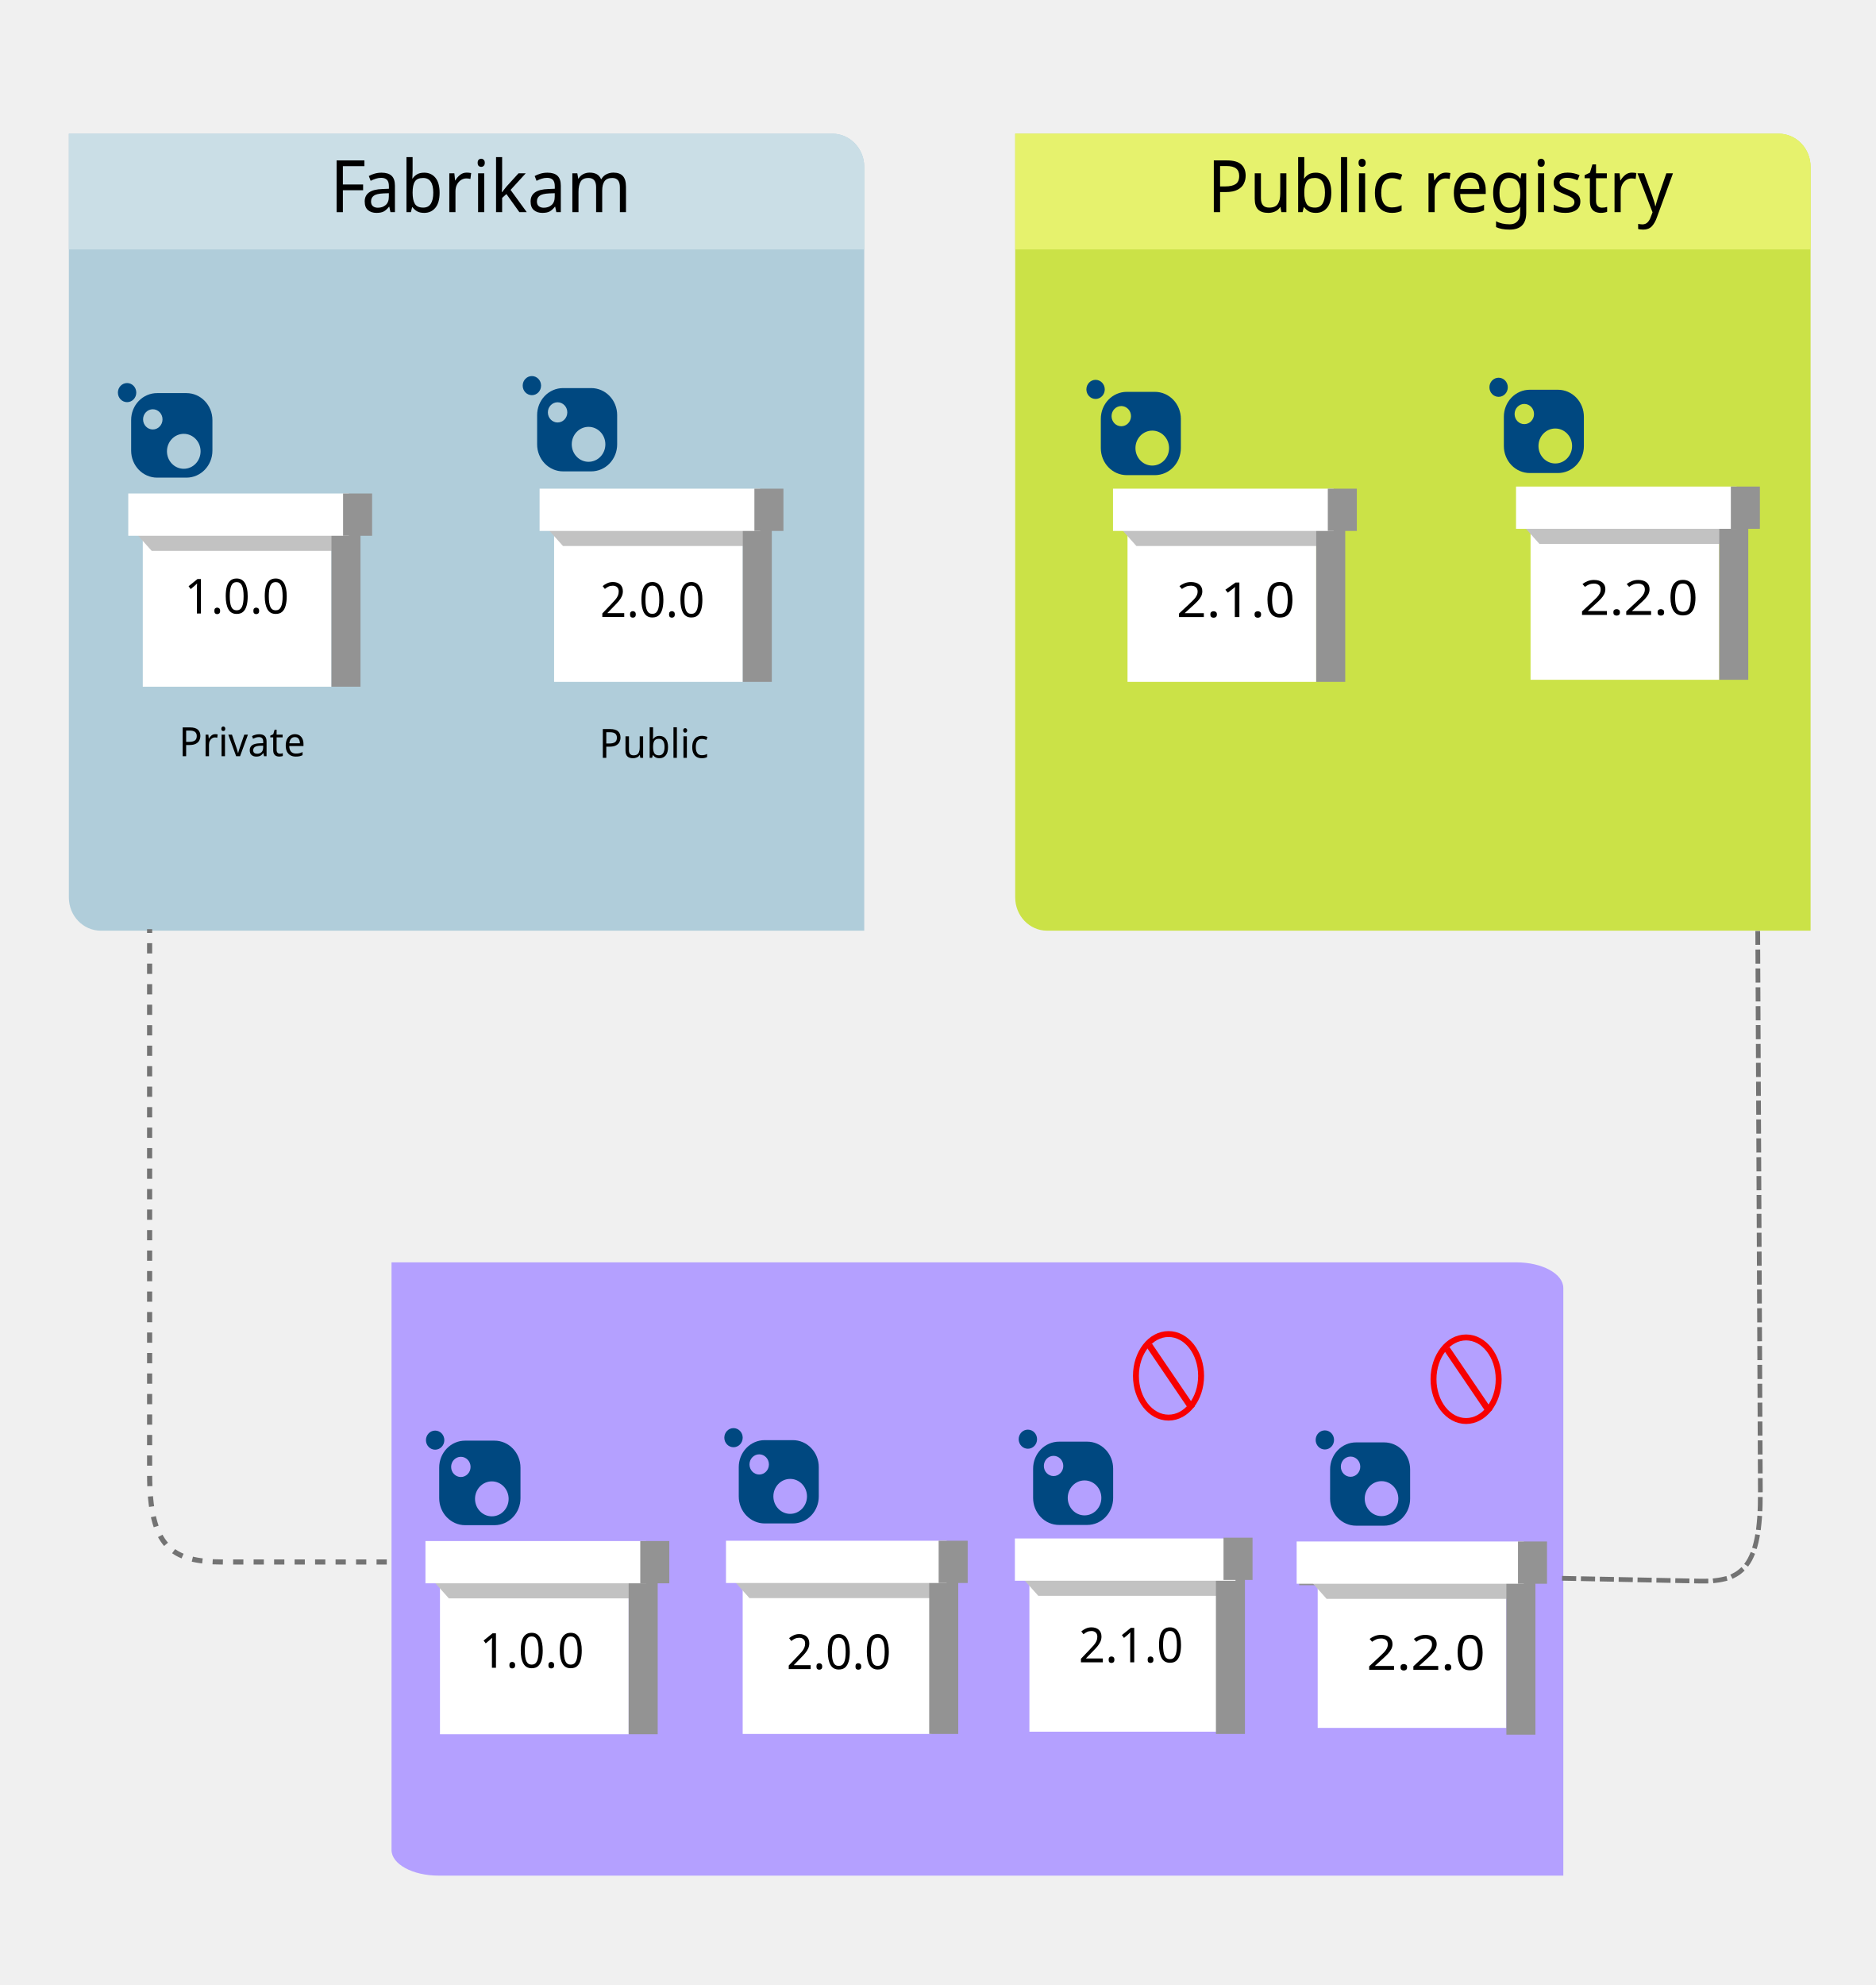
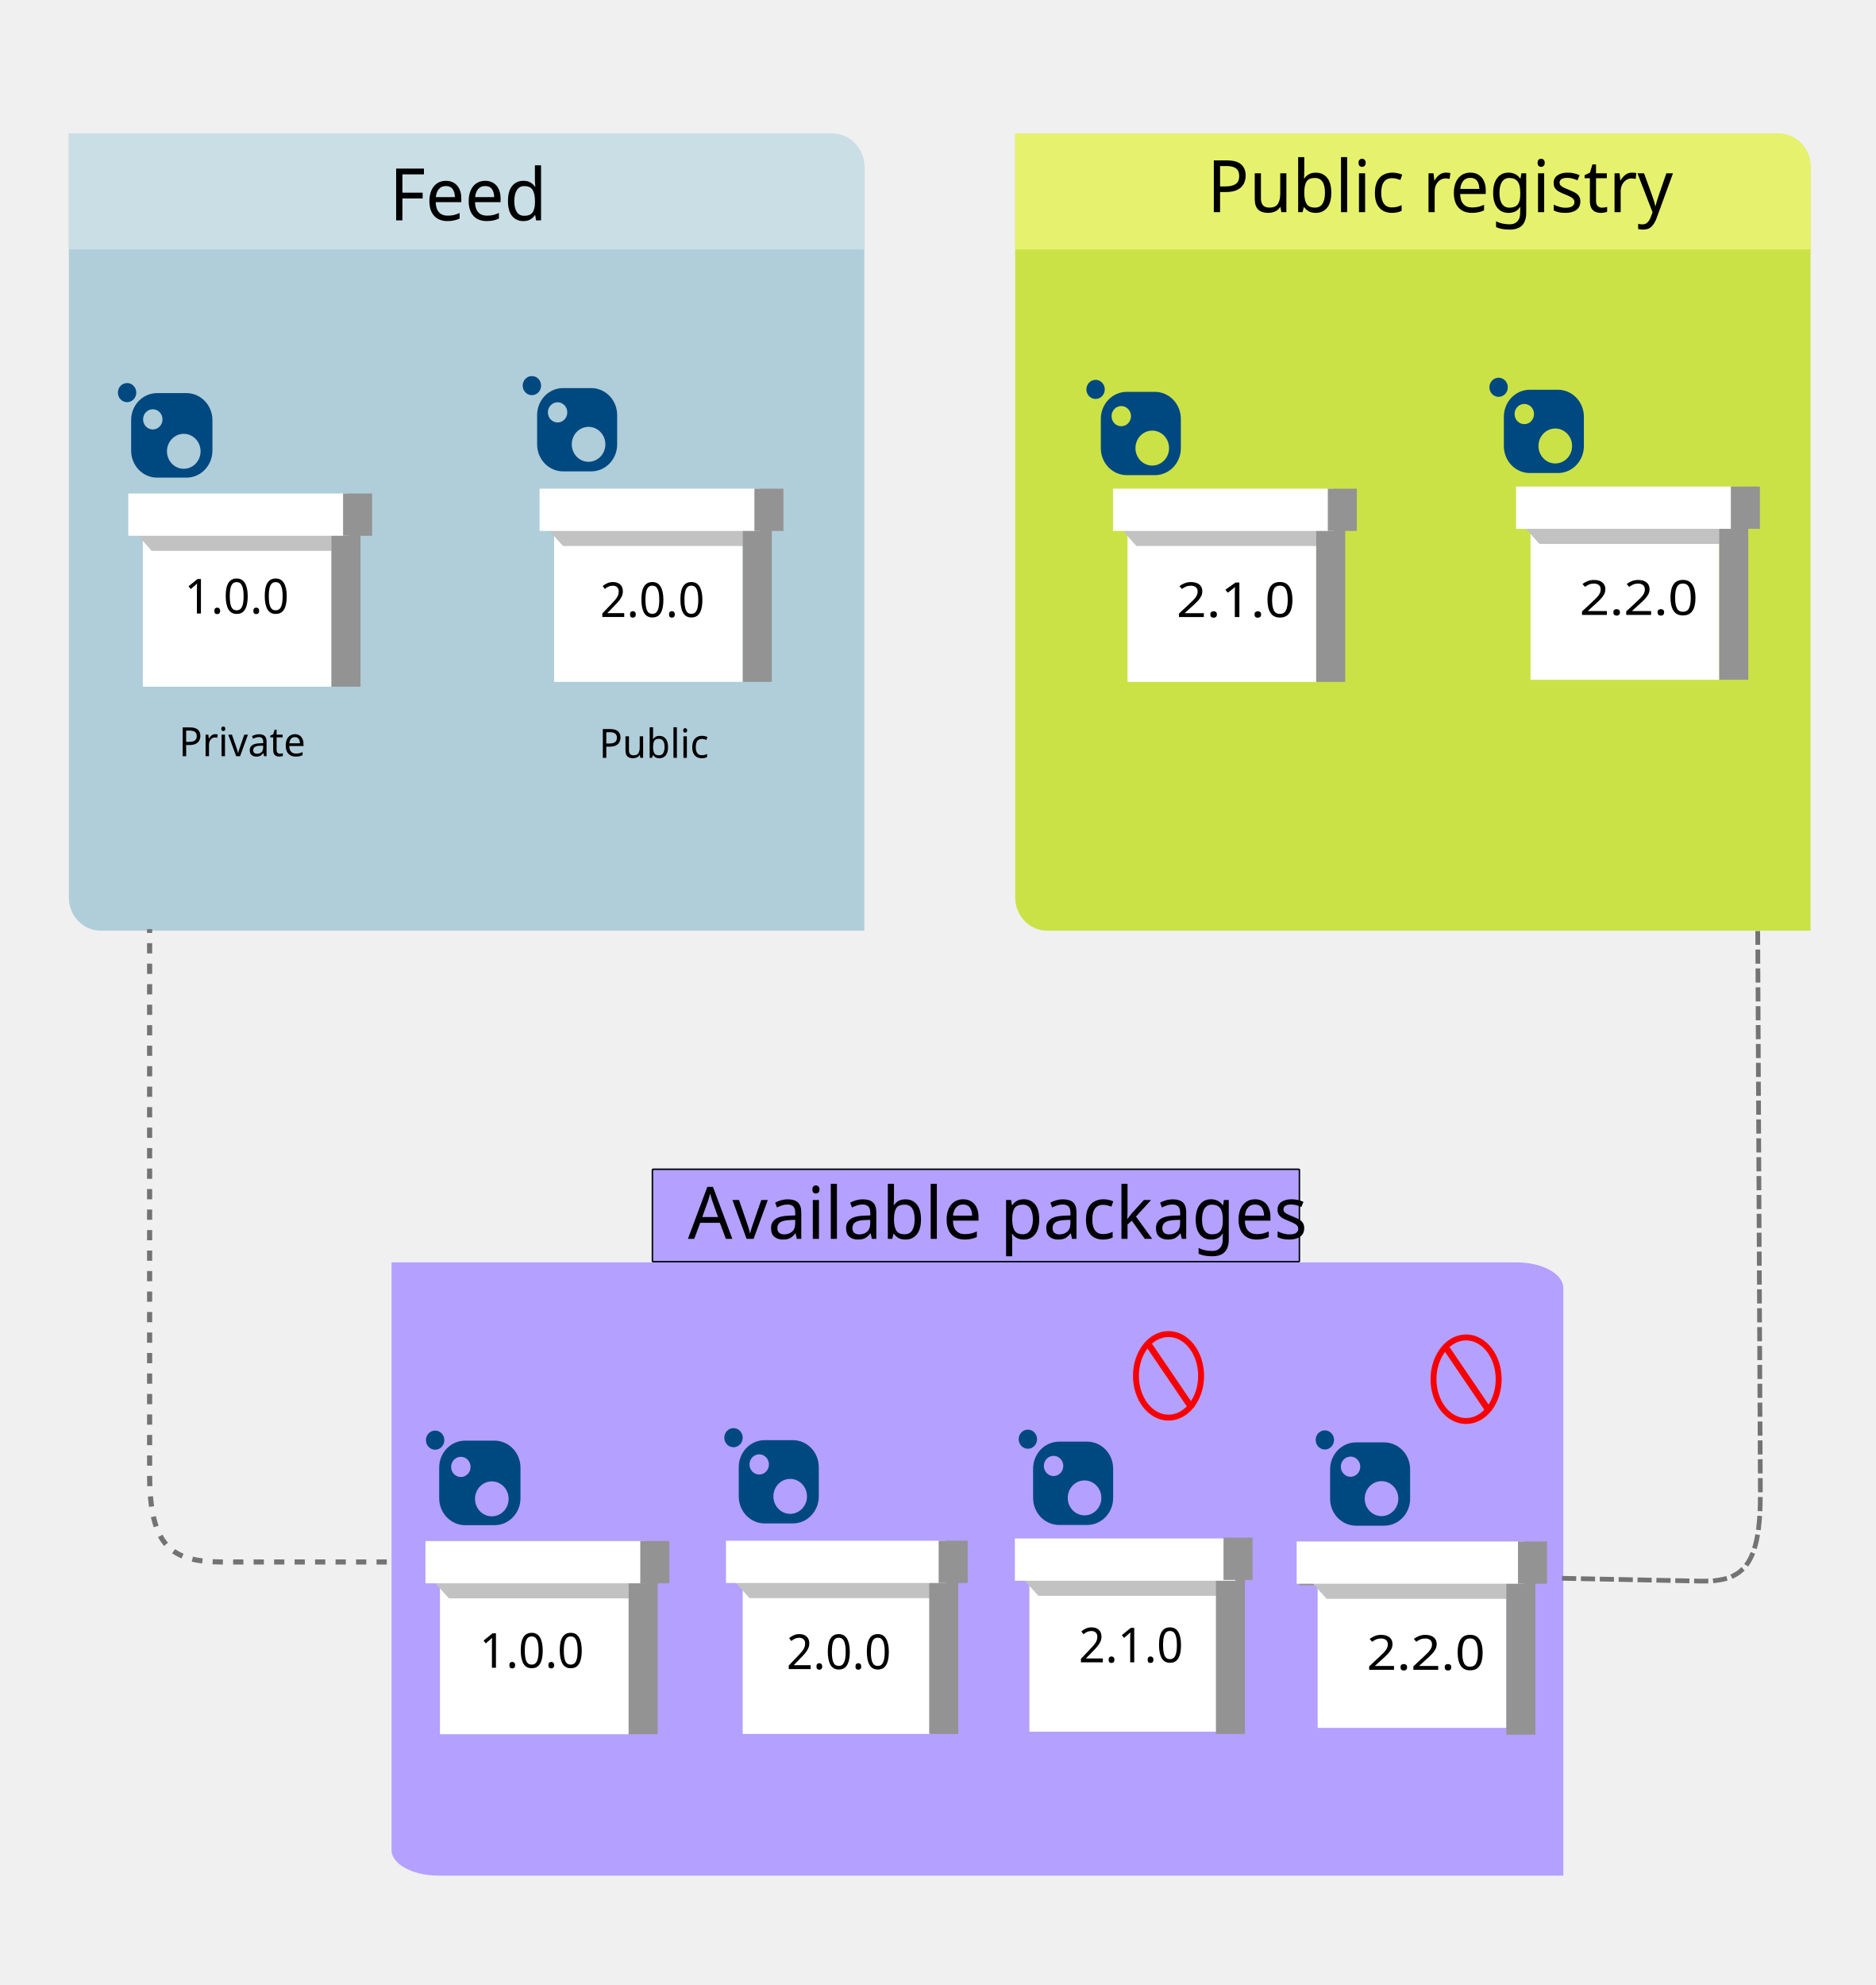
<svg xmlns="http://www.w3.org/2000/svg" xmlns:ns1="http://www.openswatchbook.org/uri/2009/osb" xmlns:xlink="http://www.w3.org/1999/xlink" viewBox="0 0 463 490" version="1.1" id="svg5370" width="463" height="490">
  <defs id="defs5374">
    <linearGradient id="linearGradient13520" ns1:paint="solid">
      <stop style="stop-color:#f80000;stop-opacity:1;" offset="0" id="stop13518" />
    </linearGradient>
    <marker style="overflow:visible" id="marker7231" refX="0" refY="0" orient="auto">
      <path transform="matrix(-0.8,0,0,-0.8,-10,0)" style="fill:#000000;fill-opacity:1;fill-rule:evenodd;stroke:#000000;stroke-width:1pt;stroke-opacity:1" d="M 0,0 5,-5 -12.5,0 5,5 Z" id="path7229" />
    </marker>
    <marker style="overflow:visible" id="marker7013" refX="0" refY="0" orient="auto">
      <path transform="matrix(0.4,0,0,0.4,2.96,0.4)" style="fill:#000000;fill-opacity:1;fill-rule:evenodd;stroke:#000000;stroke-width:1pt;stroke-opacity:1" d="m -2.5,-1 c 0,2.76 -2.24,5 -5,5 -2.76,0 -5,-2.24 -5,-5 0,-2.76 2.24,-5 5,-5 2.76,0 5,2.24 5,5 z" id="path7011" />
    </marker>
    <marker style="overflow:visible" id="DotS" refX="0" refY="0" orient="auto">
      <path transform="matrix(0.2,0,0,0.2,1.48,0.2)" style="fill:#000000;fill-opacity:1;fill-rule:evenodd;stroke:#000000;stroke-width:1pt;stroke-opacity:1" d="m -2.5,-1 c 0,2.76 -2.24,5 -5,5 -2.76,0 -5,-2.24 -5,-5 0,-2.76 2.24,-5 5,-5 2.76,0 5,2.24 5,5 z" id="path6500" />
    </marker>
    <marker style="overflow:visible" id="DotM-6" refX="0" refY="0" orient="auto">
      <path transform="matrix(0.4,0,0,0.4,2.96,0.4)" style="fill:#000000;fill-opacity:1;fill-rule:evenodd;stroke:#000000;stroke-width:1pt;stroke-opacity:1" d="m -2.5,-1 c 0,2.76 -2.24,5 -5,5 -2.76,0 -5,-2.24 -5,-5 0,-2.76 2.24,-5 5,-5 2.76,0 5,2.24 5,5 z" id="path6497-2" />
    </marker>
    <marker style="overflow:visible" id="Arrow1Lend-1" refX="0" refY="0" orient="auto">
      <path transform="matrix(-0.8,0,0,-0.8,-10,0)" style="fill:#000000;fill-opacity:1;fill-rule:evenodd;stroke:#000000;stroke-width:1pt;stroke-opacity:1" d="M 0,0 5,-5 -12.5,0 5,5 Z" id="path6436-7" />
    </marker>
    <linearGradient xlink:href="#linearGradient13520" id="linearGradient13522" x1="552.946" y1="396.939" x2="575.393" y2="396.939" gradientUnits="userSpaceOnUse" gradientTransform="matrix(0.7166667,0,0,0.745234,-42.37204,44.65195)" />
    <linearGradient xlink:href="#linearGradient13520" id="linearGradient13672" gradientUnits="userSpaceOnUse" x1="552.946" y1="396.939" x2="575.393" y2="396.939" gradientTransform="matrix(0.7166667,0,0,0.745234,-115.8363,43.81555)" />
  </defs>
  <path d="M 250.633,33 H 439.117 A 7.883,8.198 0 0 1 447,41.198 V 229.742 H 258.517 a 7.883,8.198 0 0 1 -7.883,-8.198 z" fill="#cbe247" id="path4566" style="stroke-width:0.731" />
  <path d="m 17,33 h 188.483 a 7.883,8.198 0 0 1 7.883,8.198 V 229.742 H 24.883 A 7.883,8.198 0 0 1 17,221.544 Z" fill="#b0cdda" id="path4568" style="stroke-width:0.731" />
  <path d="M 213.367,61.567 V 41.198 A 7.883,8.198 0 0 0 205.483,33 H 17 v 28.567 z" fill="#cadee6" id="path4570" style="stroke-width:0.731" />
  <path d="M 447,61.567 V 41.198 A 7.883,8.198 0 0 0 439.117,33 H 250.633 v 28.567 z" fill="#e6f26d" id="path4572" style="stroke-width:0.731" />
-   <text transform="scale(0.9806461,1.019736)" font-size="17.54px" font-family="SegoeUI, 'Segoe UI'" id="text4578" x="83.04" y="51.362" style="stroke-width:0.731">
-     <tspan letter-spacing="-0.034em" id="tspan4574" style="stroke-width:0.619">F</tspan>
-     <tspan x="91.004" y="51.362" id="tspan4576" style="stroke-width:0.731">abrikam</tspan>
-   </text>
  <text font-size="24" font-family="SegoeUI, Segoe UI" id="text4580" style="font-style:normal;font-variant:normal;font-weight:normal;font-stretch:normal;font-size:17.54px;font-family:SegoeUI, 'Segoe UI';-inkscape-font-specification:'SegoeUI, Segoe UI, Normal';font-variant-ligatures:normal;font-variant-caps:normal;font-variant-numeric:normal;font-variant-east-asian:normal;stroke-width:0.731" x="303.877" y="51.362" transform="scale(0.9806461,1.019736)">
    <tspan id="tspan5482" x="303.877" y="51.362" style="stroke-width:0.731">Public registry</tspan>
  </text>
  <path d="M 96.661,311.612 H 374.338 a 11.614,6.332 0 0 1 11.614,6.332 V 463 H 108.275 a 11.614,6.332 0 0 1 -11.614,-6.332 z" fill="#b4a0ff" id="path4600" style="stroke-width:0.78" />
  <path d="m 188.796,355.501 a 6.401,6.656 0 0 0 -6.413,6.674 v 7.212 a 6.401,6.656 0 0 0 6.413,6.674 h 6.932 a 6.402,6.657 0 0 0 6.414,-6.674 v -7.212 a 6.402,6.657 0 0 0 -6.414,-6.674 z m -1.362,3.503 a 2.399,2.494 0 0 1 0,4.988 v 0 a 2.399,2.494 0 0 1 0,-4.988 z m 7.645,6.066 a 4.149,4.314 0 1 1 -4.147,4.314 4.148,4.313 0 0 1 4.147,-4.314 z M 181.088,352.534 a 2.269,2.359 0 1 1 -2.268,2.359 2.268,2.359 0 0 1 2.268,-2.359 z" fill="#004880" id="path4820" style="stroke-width:0.731" />
  <rect x="187.567" y="179.066" width="0" height="0" fill="#447995" id="rect4872" style="stroke-width:0.731" />
  <path d="m 261.468,355.875 a 6.401,6.656 0 0 0 -6.413,6.674 v 7.212 a 6.401,6.656 0 0 0 6.413,6.674 h 6.932 a 6.402,6.657 0 0 0 6.414,-6.674 v -7.212 a 6.402,6.657 0 0 0 -6.414,-6.674 z m -1.362,3.503 a 2.399,2.494 0 0 1 0,4.988 v 0 a 2.399,2.494 0 0 1 0,-4.988 z m 7.645,6.066 a 4.149,4.314 0 1 1 -4.147,4.314 4.148,4.313 0 0 1 4.147,-4.314 z M 253.76,352.908 a 2.269,2.359 0 1 1 -2.268,2.359 2.268,2.359 0 0 1 2.268,-2.359 z" fill="#004880" id="path5178" style="stroke-width:0.731" />
  <rect x="183.356" y="386.294" width="46.583" height="41.733" fill="#ffffff" id="rect4584-5" style="stroke-width:0.731" />
  <polygon points="123,130 54.499,130 60.069,136 123,136 " fill="#c2c2c2" id="polygon4586-2" transform="matrix(0.7166667,0,0,0.745234,141.9698,293.1393)" />
  <rect x="229.403" y="386.294" width="7.167" height="41.733" fill="#939393" id="rect4588-9" style="stroke-width:0.731" />
  <rect x="179.236" y="380.332" width="54.467" height="10.433" fill="#ffffff" id="rect4590-5" style="stroke-width:0.731" />
  <rect x="231.734" y="380.332" width="7.167" height="10.433" fill="#939393" id="rect4592-7" style="stroke-width:0.731" />
  <rect x="254.139" y="385.736" width="46.583" height="41.733" fill="#ffffff" id="rect4584-5-8" style="stroke-width:0.731" />
  <polygon points="123,130 54.499,130 60.069,136 123,136 " fill="#c2c2c2" id="polygon4586-2-8" transform="matrix(0.7166667,0,0,0.745234,213.2891,292.5817)" />
  <rect x="300.186" y="388.524" width="7.167" height="39.503" fill="#939393" id="rect4588-9-4" style="stroke-width:0.711" />
  <rect x="250.556" y="379.774" width="54.467" height="10.433" fill="#ffffff" id="rect4590-5-7" style="stroke-width:0.731" />
  <rect x="320.749" y="380.889" width="7.167" height="10.433" fill="#939393" id="rect4592-7-7" style="stroke-width:0.731" />
  <text font-size="16px" font-family="SegoeUI, 'Segoe UI'" id="text5176" x="271.566" y="402.406" style="font-style:normal;font-variant:normal;font-weight:normal;font-stretch:normal;font-size:11.693px;font-family:SegoeUI, 'Segoe UI';-inkscape-font-specification:'SegoeUI, Segoe UI, Normal';font-variant-ligatures:normal;font-variant-caps:normal;font-variant-numeric:normal;font-variant-east-asian:normal;stroke-width:0.731" transform="scale(0.9806461,1.019736)">
    <tspan id="tspan13394" x="271.566" y="402.406" style="stroke-width:0.731">2.1.0</tspan>
  </text>
  <text font-size="16px" font-family="SegoeUI, 'Segoe UI'" id="text4644" x="198.006" y="404.041" style="font-style:normal;font-variant:normal;font-weight:normal;font-stretch:normal;font-size:11.693px;font-family:SegoeUI, 'Segoe UI';-inkscape-font-specification:'SegoeUI, Segoe UI, Normal';font-variant-ligatures:normal;font-variant-caps:normal;font-variant-numeric:normal;font-variant-east-asian:normal;stroke-width:0.731" transform="scale(0.9806461,1.019736)">
    <tspan id="tspan13392" x="198.006" y="404.041" style="stroke-width:0.731">2.0.0</tspan>
  </text>
  <path d="m 108.43,362.27 v 7.553 a 6.414,6.67 0 0 0 6.414,6.67 h 7.238 a 6.414,6.67 0 0 0 6.414,-6.67 v -7.523 a 6.418,6.674 0 0 0 -6.418,-6.674 h -7.235 a 6.391,6.645 0 0 0 -6.414,6.644 z m 5.345,-2.657 a 2.399,2.494 0 0 1 0,4.989 v 0 a 2.399,2.494 0 0 1 0,-4.989 z m 7.645,6.067 a 4.149,4.314 0 1 1 -4.147,4.314 4.148,4.313 0 0 1 4.147,-4.314 z m -13.993,-12.538 a 2.269,2.359 0 1 1 -2.268,2.359 2.268,2.358 0 0 1 2.268,-2.359 z" fill="#004880" id="path4598" style="stroke-width:0.731" />
  <rect x="108.62" y="386.369" width="46.583" height="41.733" fill="#ffffff" id="rect4584" style="stroke-width:0.731" />
  <polygon points="60.069,136 123,136 123,130 54.499,130 " fill="#c2c2c2" id="polygon4586" transform="matrix(0.7166667,0,0,0.745234,67.77036,293.2147)" />
  <rect x="155.204" y="386.369" width="7.167" height="41.733" fill="#939393" id="rect4588" style="stroke-width:0.731" />
  <rect x="105.037" y="380.407" width="54.467" height="10.433" fill="#ffffff" id="rect4590" style="stroke-width:0.731" />
  <rect x="158.07" y="380.407" width="7.167" height="10.433" fill="#939393" id="rect4592" style="stroke-width:0.731" />
  <text font-size="16px" font-family="SegoeUI, 'Segoe UI'" id="text4596" x="120.704" y="403.728" style="font-style:normal;font-variant:normal;font-weight:normal;font-stretch:normal;font-size:11.693px;font-family:SegoeUI, 'Segoe UI';-inkscape-font-specification:'SegoeUI, Segoe UI, Normal';font-variant-ligatures:normal;font-variant-caps:normal;font-variant-numeric:normal;font-variant-east-asian:normal;stroke-width:0.731" transform="scale(0.9806461,1.019736)">
    <tspan id="tspan13390" x="120.704" y="403.728" style="stroke-width:0.731">1.0.0</tspan>
  </text>
  <path d="m 139.019,95.799 a 6.401,6.656 0 0 0 -6.413,6.674 v 7.212 a 6.401,6.656 0 0 0 6.413,6.674 h 6.932 a 6.402,6.657 0 0 0 6.414,-6.674 v -7.212 a 6.402,6.657 0 0 0 -6.414,-6.674 z m -1.362,3.503 a 2.399,2.494 0 0 1 0,4.988 v 0 a 2.399,2.494 0 0 1 0,-4.988 z m 7.645,6.066 a 4.149,4.314 0 1 1 -4.147,4.314 4.148,4.313 0 0 1 4.147,-4.314 z M 131.311,92.832 a 2.269,2.359 0 1 1 -2.268,2.359 2.268,2.359 0 0 1 2.268,-2.359 z" fill="#004880" id="path4820-0" style="stroke-width:0.731" />
  <path d="m 278.184,96.73 a 6.401,6.656 0 0 0 -6.413,6.674 v 7.212 a 6.401,6.656 0 0 0 6.413,6.674 h 6.932 a 6.402,6.657 0 0 0 6.414,-6.674 v -7.212 a 6.402,6.657 0 0 0 -6.414,-6.674 z m -1.362,3.503 a 2.399,2.494 0 0 1 0,4.988 v 0 a 2.399,2.494 0 0 1 0,-4.988 z m 7.645,6.066 a 4.149,4.314 0 1 1 -4.147,4.314 4.148,4.313 0 0 1 4.147,-4.314 z M 270.476,93.763 a 2.269,2.359 0 1 1 -2.268,2.359 2.268,2.359 0 0 1 2.268,-2.359 z" fill="#004880" id="path5178-0" style="stroke-width:0.731" />
  <rect x="136.796" y="126.591" width="46.583" height="41.733" fill="#ffffff" id="rect4584-5-2" style="stroke-width:0.731" />
  <polygon points="123,130 54.499,130 60.069,136 123,136 " fill="#c2c2c2" id="polygon4586-2-1" transform="matrix(0.7166667,0,0,0.745234,95.94641,33.43704)" />
  <rect x="183.38" y="126.591" width="7.167" height="41.733" fill="#939393" id="rect4588-9-3" style="stroke-width:0.731" />
  <rect x="133.213" y="120.629" width="54.467" height="10.433" fill="#ffffff" id="rect4590-5-9" style="stroke-width:0.731" />
  <rect x="186.246" y="120.629" width="7.167" height="10.433" fill="#939393" id="rect4592-7-1" style="stroke-width:0.731" />
  <rect x="278.363" y="126.591" width="46.583" height="41.733" fill="#ffffff" id="rect4584-5-8-7" style="stroke-width:0.731" />
  <polygon points="60.069,136 123,136 123,130 54.499,130 " fill="#c2c2c2" id="polygon4586-2-8-1" transform="matrix(0.7166667,0,0,0.745234,237.5125,33.43705)" />
  <rect x="324.946" y="126.591" width="7.167" height="41.733" fill="#939393" id="rect4588-9-4-5" style="stroke-width:0.731" />
  <rect x="274.779" y="120.629" width="54.467" height="10.433" fill="#ffffff" id="rect4590-5-7-5" style="stroke-width:0.731" />
  <rect x="327.812" y="120.629" width="7.167" height="10.433" fill="#939393" id="rect4592-7-7-6" style="stroke-width:0.731" />
  <text font-size="16px" font-family="SegoeUI, 'Segoe UI'" id="text5176-0" x="278.278" y="158.982" style="font-style:normal;font-variant:normal;font-weight:normal;font-stretch:normal;font-size:12.445px;font-family:SegoeUI, 'Segoe UI';-inkscape-font-specification:'SegoeUI, Segoe UI, Normal';font-variant-ligatures:normal;font-variant-caps:normal;font-variant-numeric:normal;font-variant-east-asian:normal;stroke-width:0.778" transform="scale(1.043748,0.9580856)">
    <tspan id="tspan13384" x="278.278" y="158.982" style="stroke-width:0.778">2.1.0</tspan>
  </text>
  <text font-size="16px" font-family="SegoeUI, 'Segoe UI'" id="text4644-2" x="151.075" y="149.365" style="font-style:normal;font-variant:normal;font-weight:normal;font-stretch:normal;font-size:11.693px;font-family:SegoeUI, 'Segoe UI';-inkscape-font-specification:'SegoeUI, Segoe UI, Normal';font-variant-ligatures:normal;font-variant-caps:normal;font-variant-numeric:normal;font-variant-east-asian:normal;stroke-width:0.731" transform="scale(0.9806461,1.019736)">
    <tspan id="tspan13386" x="151.075" y="149.365" style="stroke-width:0.731">2.0.0</tspan>
  </text>
  <path d="m 32.377,103.683 v 7.553 a 6.414,6.67 0 0 0 6.414,6.67 h 7.238 a 6.414,6.67 0 0 0 6.414,-6.67 v -7.523 a 6.418,6.674 0 0 0 -6.418,-6.674 h -7.235 a 6.391,6.645 0 0 0 -6.414,6.644 z m 5.345,-2.657 a 2.399,2.494 0 0 1 0,4.989 v 0 a 2.399,2.494 0 0 1 0,-4.989 z m 7.645,6.067 a 4.149,4.314 0 1 1 -4.147,4.314 4.148,4.313 0 0 1 4.147,-4.314 z M 31.374,94.556 a 2.269,2.359 0 1 1 -2.268,2.359 2.268,2.358 0 0 1 2.268,-2.359 z" fill="#004880" id="path4598-4" style="stroke-width:0.731" />
  <rect x="35.249" y="127.782" width="46.583" height="41.733" fill="#ffffff" id="rect4584-9" style="stroke-width:0.731" />
  <polygon points="123,130 54.499,130 60.069,136 123,136 " fill="#c2c2c2" id="polygon4586-3" transform="matrix(0.7166667,0,0,0.745234,-5.601037,34.62767)" />
  <rect x="81.832" y="127.782" width="7.167" height="41.733" fill="#939393" id="rect4588-3" style="stroke-width:0.731" />
  <rect x="31.666" y="121.82" width="54.467" height="10.433" fill="#ffffff" id="rect4590-8" style="stroke-width:0.731" />
  <rect x="84.699" y="121.82" width="7.167" height="10.433" fill="#939393" id="rect4592-5" style="stroke-width:0.731" />
  <text font-size="16px" font-family="SegoeUI, 'Segoe UI'" id="text4596-1" x="46.431" y="148.506" style="font-style:normal;font-variant:normal;font-weight:normal;font-stretch:normal;font-size:11.693px;font-family:SegoeUI, 'Segoe UI';-inkscape-font-specification:'SegoeUI, Segoe UI, Normal';font-variant-ligatures:normal;font-variant-caps:normal;font-variant-numeric:normal;font-variant-east-asian:normal;stroke-width:0.731" transform="scale(0.9806461,1.019736)">
    <tspan id="tspan13388" x="46.431" y="148.506" style="stroke-width:0.731">1.0.0</tspan>
  </text>
  <path d="M 95.49,385.581 H 55.035 c -12.775,0 -18.098,-3.755 -18.098,-21.781 V 229.356" fill="none" stroke="#737373" stroke-miterlimit="10" stroke-width="1.265" stroke-dasharray="2.529, 2.529" id="path13122" />
  <path d="m 386.221,389.616 33.496,0.681 c 10.578,0.215 14.967,-3.546 14.881,-22.03 l -0.646,-137.858" fill="none" stroke="#737373" stroke-miterlimit="10" stroke-width="1.73" stroke-dasharray="3.461, 3.461" id="path13122-7" style="stroke-width:1.165;stroke-linecap:square;stroke-linejoin:round;stroke-miterlimit:10;stroke-dasharray:2.33, 2.33;stroke-dashoffset:0;paint-order:markers stroke fill" />
  <path d="m 377.685,96.21 a 6.401,6.656 0 0 0 -6.413,6.674 v 7.212 a 6.401,6.656 0 0 0 6.413,6.674 h 6.932 a 6.402,6.657 0 0 0 6.414,-6.674 v -7.212 a 6.402,6.657 0 0 0 -6.414,-6.674 z m -1.362,3.503 a 2.399,2.494 0 0 1 0,4.988 v 0 a 2.399,2.494 0 0 1 0,-4.988 z m 7.645,6.066 a 4.149,4.314 0 1 1 -4.147,4.314 4.148,4.313 0 0 1 4.147,-4.314 z M 369.977,93.243 a 2.269,2.359 0 1 1 -2.268,2.359 2.268,2.359 0 0 1 2.268,-2.359 z" fill="#004880" id="path5178-0-9" style="stroke-width:0.731" />
  <rect x="377.864" y="126.071" width="46.583" height="41.733" fill="#ffffff" id="rect4584-5-8-7-9" style="stroke-width:0.731" />
  <polygon points="60.069,136 123,136 123,130 54.499,130 " fill="#c2c2c2" id="polygon4586-2-8-1-6" transform="matrix(0.7166667,0,0,0.745234,337.0137,32.91714)" />
  <rect x="424.447" y="126.071" width="7.167" height="41.733" fill="#939393" id="rect4588-9-4-5-6" style="stroke-width:0.731" />
  <rect x="374.28" y="120.109" width="54.467" height="10.433" fill="#ffffff" id="rect4590-5-7-5-7" style="stroke-width:0.731" />
  <rect x="427.314" y="120.109" width="7.167" height="10.433" fill="#939393" id="rect4592-7-7-6-1" style="stroke-width:0.731" />
  <text font-size="16px" font-family="SegoeUI, 'Segoe UI'" id="text5176-0-8" x="373.609" y="158.439" style="font-style:normal;font-variant:normal;font-weight:normal;font-stretch:normal;font-size:12.445px;font-family:SegoeUI, 'Segoe UI';-inkscape-font-specification:'SegoeUI, Segoe UI, Normal';font-variant-ligatures:normal;font-variant-caps:normal;font-variant-numeric:normal;font-variant-east-asian:normal;stroke-width:0.778" transform="scale(1.043748,0.9580856)">
    <tspan id="tspan13444" x="373.609" y="158.439" style="stroke-width:0.778">2.2.0</tspan>
  </text>
  <path d="m 334.787,356.057 a 6.401,6.656 0 0 0 -6.413,6.674 v 7.212 a 6.401,6.656 0 0 0 6.413,6.674 h 6.932 a 6.402,6.657 0 0 0 6.414,-6.674 v -7.212 a 6.402,6.657 0 0 0 -6.414,-6.674 z m -1.362,3.503 a 2.399,2.494 0 0 1 0,4.988 v 0 a 2.399,2.494 0 0 1 0,-4.988 z m 7.645,6.066 a 4.149,4.314 0 1 1 -4.147,4.314 4.148,4.313 0 0 1 4.147,-4.314 z m -13.991,-12.536 a 2.269,2.359 0 1 1 -2.268,2.359 2.268,2.359 0 0 1 2.268,-2.359 z" fill="#004880" id="path5178-0-9-9" style="stroke-width:0.731" />
  <rect x="325.313" y="386.475" width="46.583" height="40.06" fill="#ffffff" id="rect4584-5-8-7-9-3" style="stroke-width:0.716" />
  <polygon points="123,136 123,130 54.499,130 60.069,136 " fill="#c2c2c2" id="polygon4586-2-8-1-6-4" transform="matrix(0.7166667,0,0,0.745234,284.4626,293.3212)" />
  <rect x="371.896" y="386.475" width="7.167" height="41.733" fill="#939393" id="rect4588-9-4-5-6-4" style="stroke-width:0.731" />
  <rect x="320.121" y="380.514" width="56.075" height="10.433" fill="#ffffff" id="rect4590-5-7-5-7-8" style="stroke-width:0.742" />
  <rect x="374.763" y="380.514" width="7.167" height="10.433" fill="#939393" id="rect4592-7-7-6-1-0" style="stroke-width:0.731" />
  <text font-size="16px" font-family="SegoeUI, 'Segoe UI'" id="text5176-0-8-4" x="323.26" y="430.236" style="font-style:normal;font-variant:normal;font-weight:normal;font-stretch:normal;font-size:12.445px;font-family:SegoeUI, 'Segoe UI';-inkscape-font-specification:'SegoeUI, Segoe UI, Normal';font-variant-ligatures:normal;font-variant-caps:normal;font-variant-numeric:normal;font-variant-east-asian:normal;stroke-width:0.778" transform="scale(1.043748,0.9580856)">
    <tspan id="tspan13444-0" x="323.26" y="430.236" style="stroke-width:0.778">2.2.0</tspan>
  </text>
  <rect x="302.061" y="379.578" width="7.167" height="10.433" fill="#939393" id="rect4592-7-7-6-1-0-0" style="stroke-width:0.731" />
  <ellipse style="fill:none;fill-opacity:1;stroke:url(#linearGradient13522);stroke-width:1.462;stroke-linecap:square;stroke-linejoin:round;stroke-miterlimit:10;stroke-dasharray:none;stroke-dashoffset:0;paint-order:fill markers stroke" id="path13516" cx="361.949" cy="340.464" rx="8.044" ry="10.316" />
  <path style="fill:none;stroke:#f70000;stroke-width:1.588;stroke-linecap:butt;stroke-linejoin:miter;stroke-miterlimit:4;stroke-dasharray:none;stroke-opacity:1" d="m 357.212,332.98 c 10.547,15.527 10.547,15.527 10.547,15.527" id="path13642" />
  <ellipse style="fill:none;fill-opacity:1;stroke:url(#linearGradient13672);stroke-width:1.462;stroke-linecap:square;stroke-linejoin:round;stroke-miterlimit:10;stroke-dasharray:none;stroke-dashoffset:0;paint-order:fill markers stroke" id="path13516-9" cx="288.485" cy="339.628" rx="8.044" ry="10.316" />
  <path style="fill:none;stroke:#f70000;stroke-width:1.588;stroke-linecap:butt;stroke-linejoin:miter;stroke-miterlimit:4;stroke-dasharray:none;stroke-opacity:1" d="m 283.748,332.143 c 10.547,15.527 10.547,15.527 10.547,15.527" id="path13642-8" />
  <text font-size="24px" font-family="SegoeUI, 'Segoe UI'" id="text4578-0" x="45.037" y="183.054" style="font-style:normal;font-variant:normal;font-weight:normal;font-stretch:normal;font-size:9.744px;font-family:SegoeUI, 'Segoe UI';-inkscape-font-specification:'SegoeUI, Segoe UI, Normal';font-variant-ligatures:normal;font-variant-caps:normal;font-variant-numeric:normal;font-variant-east-asian:normal;stroke-width:0.219;stroke-miterlimit:7;stroke-dasharray:none" transform="scale(0.9806461,1.019736)">
    <tspan id="tspan13704" x="45.037" y="183.054" style="stroke-width:0.219">Private</tspan>
  </text>
  <text font-size="24px" font-family="SegoeUI, 'Segoe UI'" id="text4578-0-8" x="150.81" y="183.45" style="font-style:normal;font-variant:normal;font-weight:normal;font-stretch:normal;font-size:9.744px;font-family:SegoeUI, 'Segoe UI';-inkscape-font-specification:'SegoeUI, Segoe UI, Normal';font-variant-ligatures:normal;font-variant-caps:normal;font-variant-numeric:normal;font-variant-east-asian:normal;stroke-width:0.219;stroke-miterlimit:7;stroke-dasharray:none" transform="scale(0.9806461,1.019736)">
    <tspan id="tspan14100" x="150.81" y="183.45" style="stroke-width:0.219">Public</tspan>
  </text>
+   <text transform="scale(0.9806461,1.019736)" font-size="17.54px" font-family="SegoeUI, 'Segoe UI'" id="text4578" x="98.027" y="53.349" style="font-style:normal;font-variant:normal;font-weight:normal;font-stretch:normal;font-size:17.54px;font-family:SegoeUI, 'Segoe UI';-inkscape-font-specification:'SegoeUI, Segoe UI, Normal';font-variant-ligatures:normal;font-variant-caps:normal;font-variant-numeric:normal;font-variant-east-asian:normal;stroke-width:0.731;stroke-miterlimit:4;stroke-dasharray:none">
+     <tspan id="tspan963" x="98.027" y="53.349">Feed</tspan>
+   </text>
+   <rect style="opacity:0.998;fill:#b4a0ff;fill-opacity:1;stroke:#00070f;stroke-width:0.74;stroke-linecap:square;stroke-linejoin:round;stroke-miterlimit:4;stroke-dasharray:none;paint-order:markers stroke fill" id="rect964" width="159.366" height="22.438" x="161.249" y="288.823" />
+   <text transform="scale(0.9806461,1.019736)" font-size="17.54px" font-family="SegoeUI, 'Segoe UI'" id="text4578-3" x="173.182" y="299.891" style="font-style:normal;font-variant:normal;font-weight:normal;font-stretch:normal;font-size:17.54px;font-family:SegoeUI, 'Segoe UI';-inkscape-font-specification:'SegoeUI, Segoe UI, Normal';font-variant-ligatures:normal;font-variant-caps:normal;font-variant-numeric:normal;font-variant-east-asian:normal;stroke-width:0.731;stroke-miterlimit:4;stroke-dasharray:none">
+     <tspan id="tspan989" x="173.182" y="299.891">Available packages</tspan>
+   </text>
</svg>
